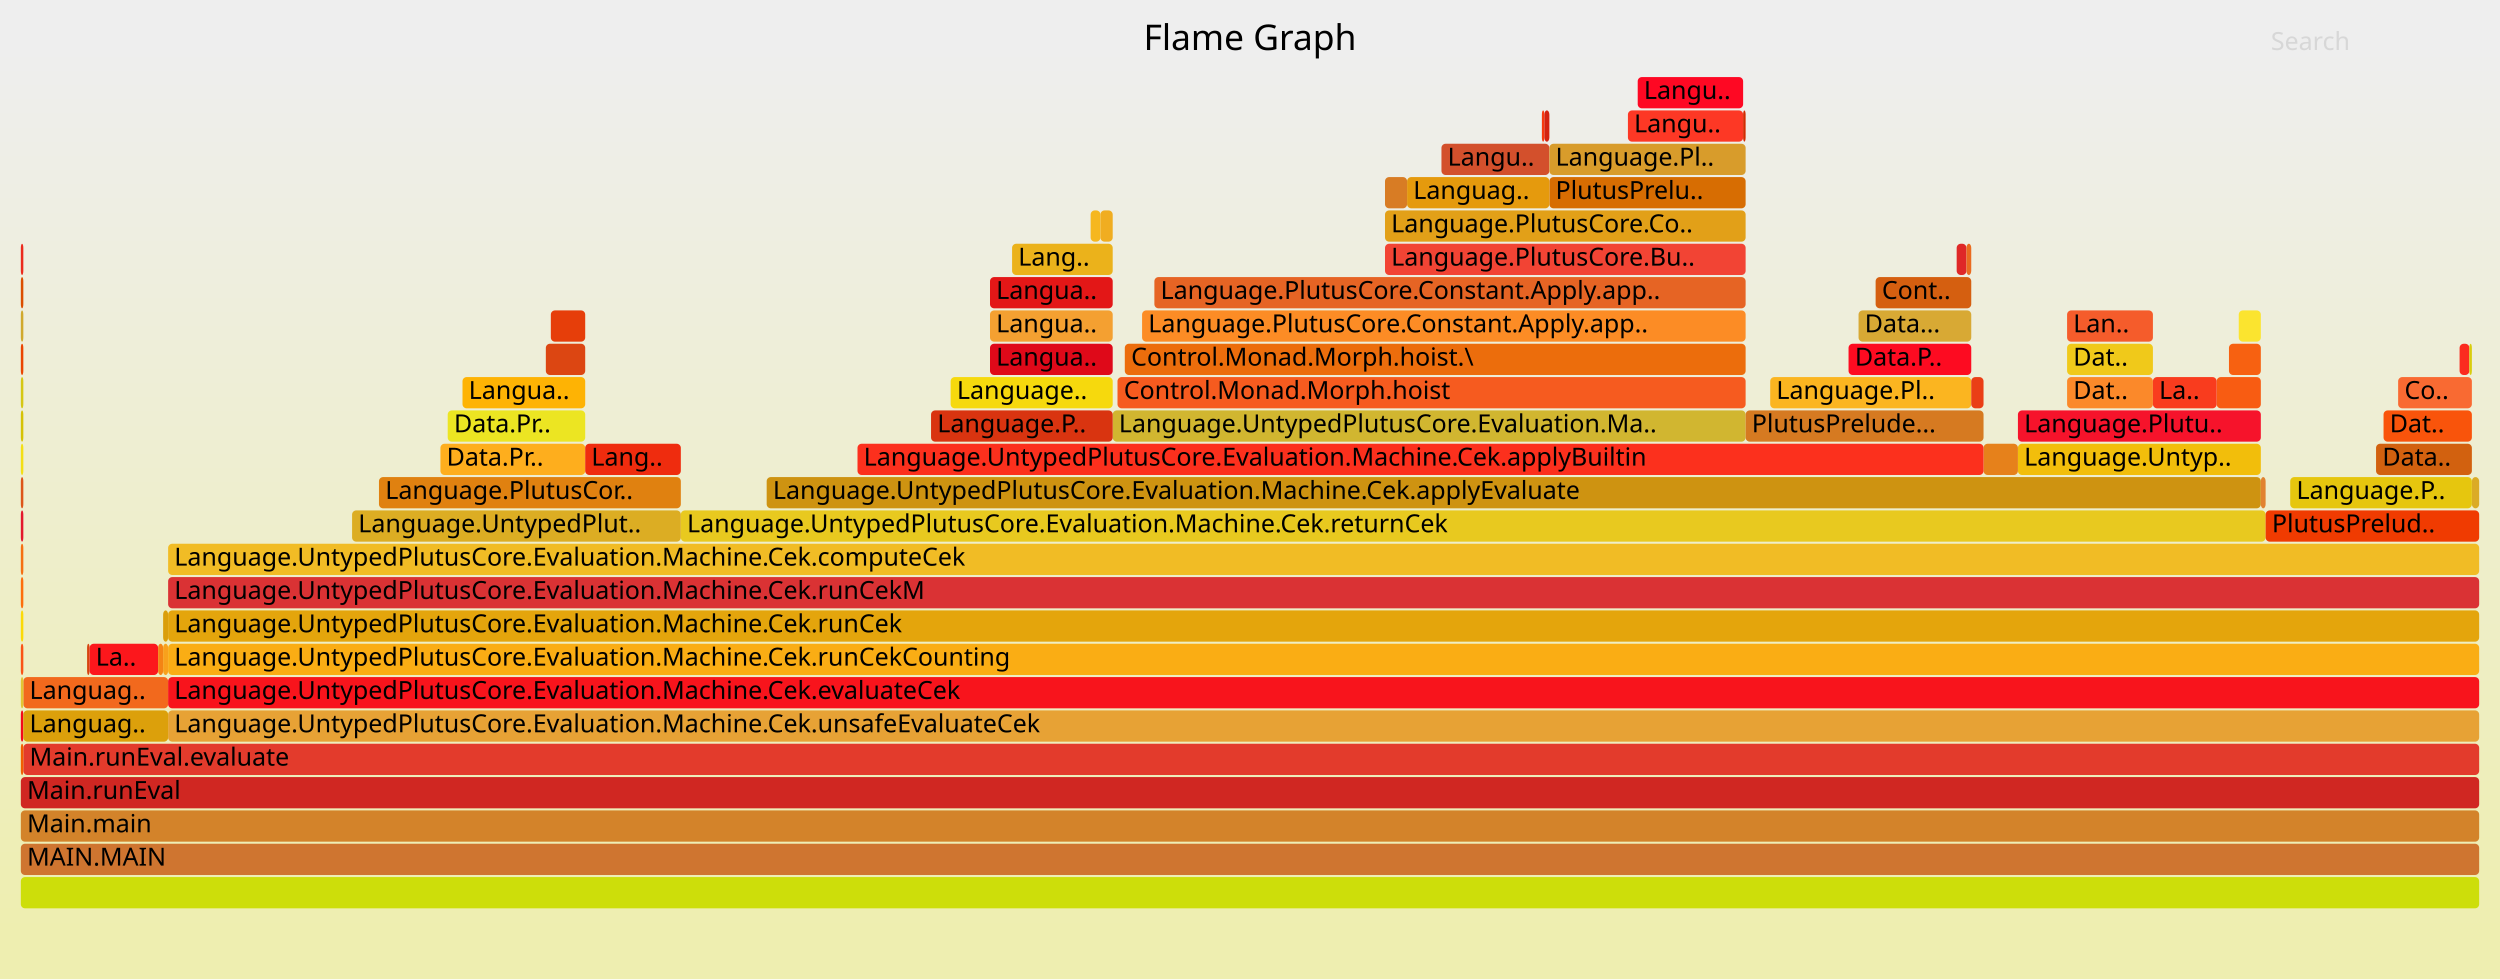
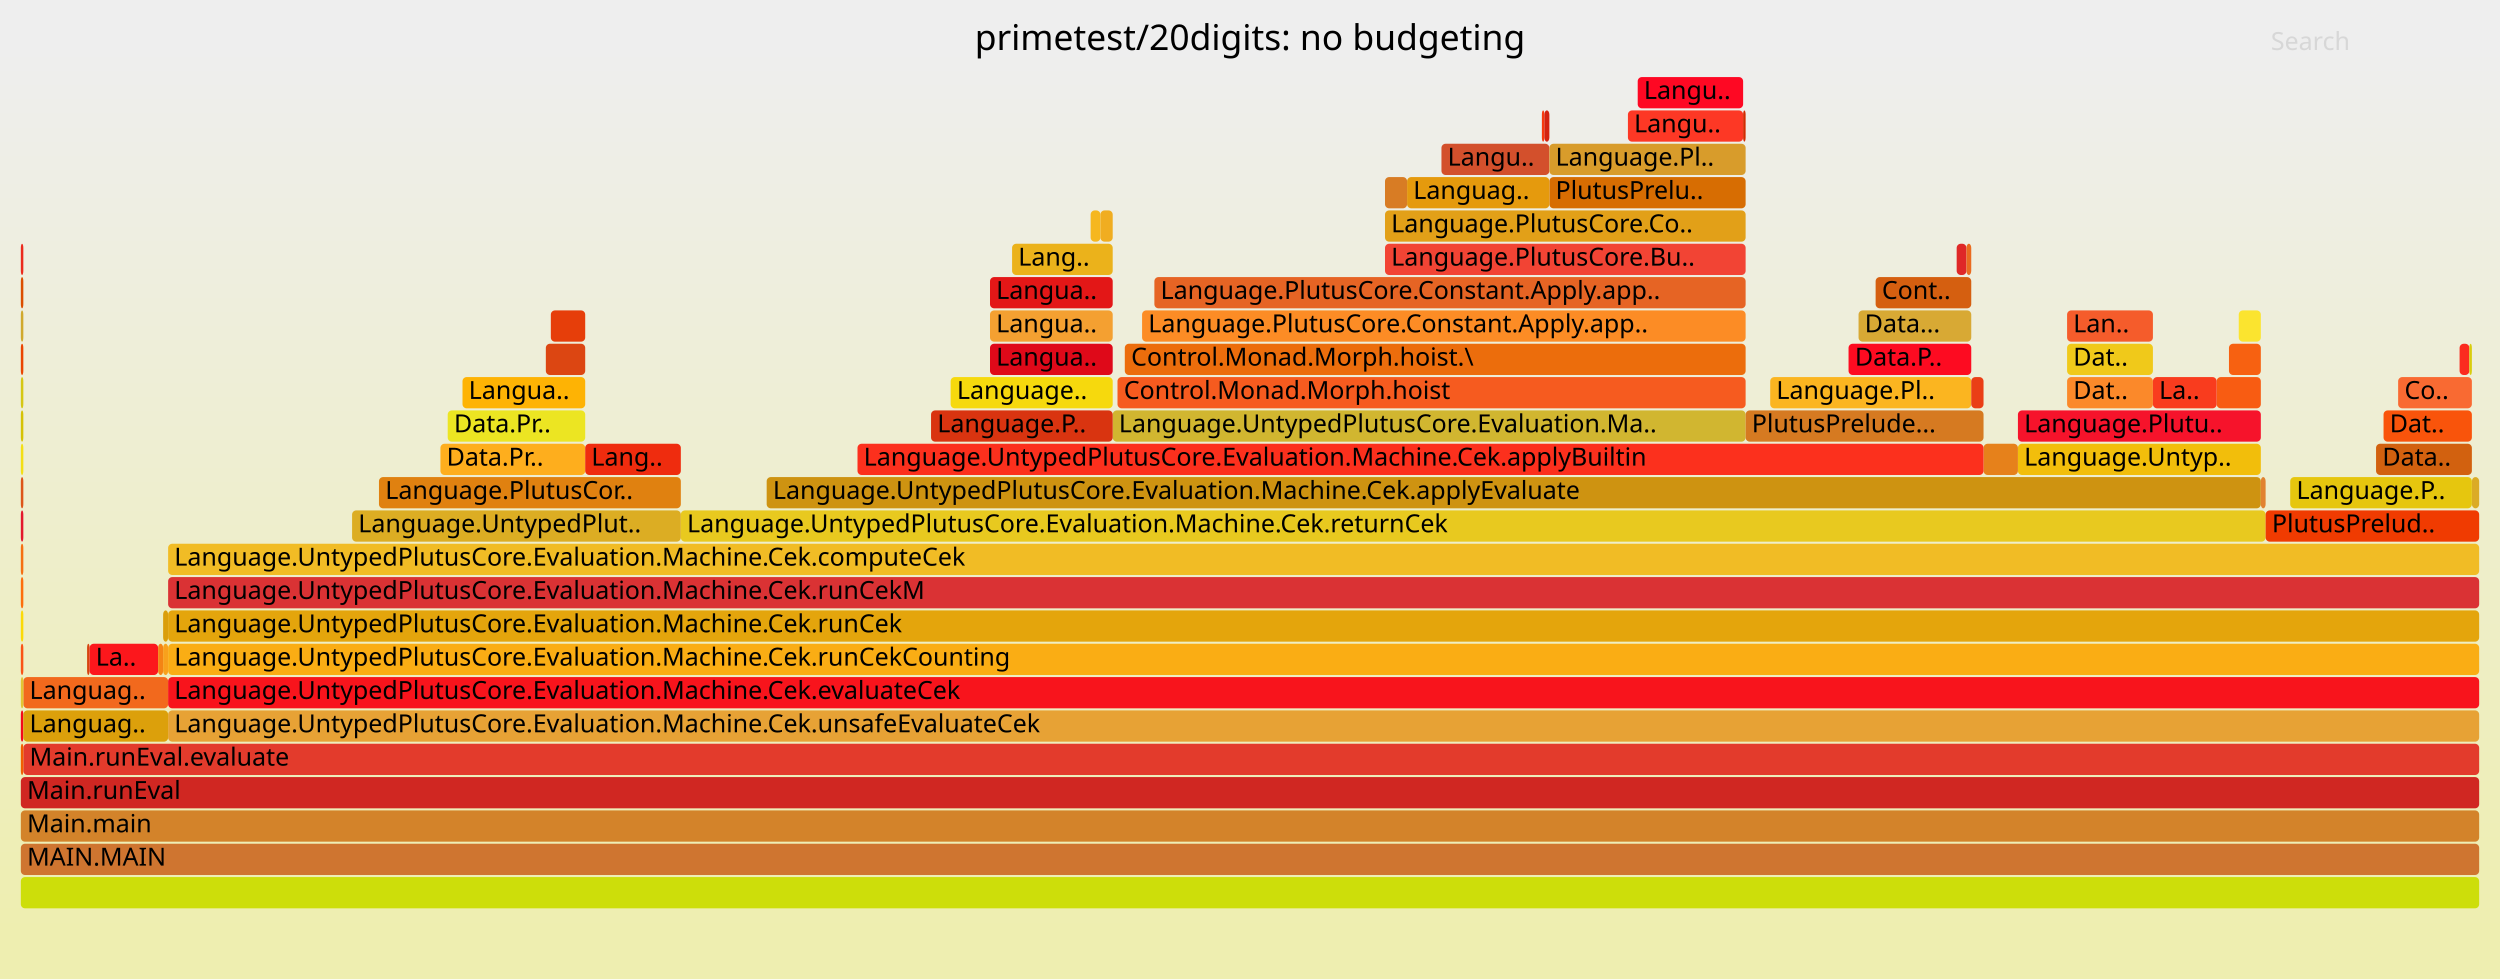
<svg xmlns="http://www.w3.org/2000/svg" version="1.1" width="1200" height="470" viewBox="0 0 1200 470">
  <defs>
    <linearGradient id="background" y1="0" y2="1" x1="0" x2="0">
      <stop stop-color="#eeeeee" offset="5%" />
      <stop stop-color="#eeeeb0" offset="95%" />
    </linearGradient>
  </defs>
  <style type="text/css">
	.func_g:hover { stroke:black; stroke-width:0.5; cursor:pointer; }
</style>
  <rect x="0.0" y="0" width="1200.0" height="470.0" fill="url(#background)" />
-   <text text-anchor="middle" x="600.00" y="24" font-size="17" font-family="Verdana" fill="rgb(0,0,0)">Flame Graph</text>
+   <text text-anchor="middle" x="600.00" y="24" font-size="17" font-family="Verdana" fill="rgb(0,0,0)">primetest/20digits: no budgeting</text>
  <text text-anchor="" x="10.00" y="453" font-size="12" font-family="Verdana" fill="rgb(0,0,0)" id="details"> </text>
  <text text-anchor="" x="10.00" y="24" font-size="12" font-family="Verdana" fill="rgb(0,0,0)" id="unzoom" style="opacity:0.0;cursor:pointer">Reset Zoom</text>
  <text text-anchor="" x="1090.00" y="24" font-size="12" font-family="Verdana" fill="rgb(0,0,0)" id="search" style="opacity:0.1;cursor:pointer">Search</text>
  <text text-anchor="" x="1090.00" y="453" font-size="12" font-family="Verdana" fill="rgb(0,0,0)" id="matched"> </text>
  <g class="func_g">
    <rect x="10.0" y="117" width="1.2" height="15.0" fill="rgb(235,42,29)" rx="2" ry="2" />
    <text text-anchor="" x="13.00" y="127.5" font-size="12" font-family="Verdana" fill="rgb(0,0,0)" />
  </g>
  <g class="func_g">
    <rect x="11.2" y="325" width="69.5" height="15.0" fill="rgb(242,105,29)" rx="2" ry="2" />
    <text text-anchor="" x="14.18" y="335.5" font-size="12" font-family="Verdana" fill="rgb(0,0,0)">Languag..</text>
  </g>
  <g class="func_g">
    <rect x="992.2" y="181" width="41.2" height="15.0" fill="rgb(251,137,42)" rx="2" ry="2" />
    <text text-anchor="" x="995.16" y="191.5" font-size="12" font-family="Verdana" fill="rgb(0,0,0)">Dat..</text>
  </g>
  <g class="func_g">
    <rect x="10.0" y="261" width="1.2" height="15.0" fill="rgb(245,111,18)" rx="2" ry="2" />
    <text text-anchor="" x="13.00" y="271.5" font-size="12" font-family="Verdana" fill="rgb(0,0,0)" />
  </g>
  <g class="func_g">
    <rect x="10.0" y="213" width="1.2" height="15.0" fill="rgb(243,223,21)" rx="2" ry="2" />
    <text text-anchor="" x="13.00" y="223.5" font-size="12" font-family="Verdana" fill="rgb(0,0,0)" />
  </g>
  <g class="func_g">
    <rect x="900.3" y="133" width="45.9" height="15.0" fill="rgb(213,95,16)" rx="2" ry="2" />
    <text text-anchor="" x="903.30" y="143.5" font-size="12" font-family="Verdana" fill="rgb(0,0,0)">Cont..</text>
  </g>
  <g class="func_g">
    <rect x="740.1" y="53" width="1.2" height="15.0" fill="rgb(247,57,15)" rx="2" ry="2" />
    <text text-anchor="" x="743.14" y="63.5" font-size="12" font-family="Verdana" fill="rgb(0,0,0)" />
  </g>
  <g class="func_g">
    <rect x="222.0" y="181" width="58.9" height="15.0" fill="rgb(254,179,4)" rx="2" ry="2" />
    <text text-anchor="" x="224.98" y="191.5" font-size="12" font-family="Verdana" fill="rgb(0,0,0)">Langua..</text>
  </g>
  <g class="func_g">
    <rect x="968.6" y="213" width="116.6" height="15.0" fill="rgb(242,190,11)" rx="2" ry="2" />
    <text text-anchor="" x="971.60" y="223.5" font-size="12" font-family="Verdana" fill="rgb(0,0,0)">Language.Untyp..</text>
  </g>
  <g class="func_g">
    <rect x="781.4" y="53" width="55.3" height="15.0" fill="rgb(253,56,37)" rx="2" ry="2" />
    <text text-anchor="" x="784.36" y="63.5" font-size="12" font-family="Verdana" fill="rgb(0,0,0)">Langu..</text>
  </g>
  <g class="func_g">
    <rect x="664.8" y="101" width="173.1" height="15.0" fill="rgb(226,160,24)" rx="2" ry="2" />
    <text text-anchor="" x="667.77" y="111.5" font-size="12" font-family="Verdana" fill="rgb(0,0,0)">Language.PlutusCore.Co..</text>
  </g>
  <g class="func_g">
    <rect x="10.0" y="389" width="1180.0" height="15.0" fill="rgb(211,131,42)" rx="2" ry="2" />
    <text text-anchor="" x="13.00" y="399.5" font-size="12" font-family="Verdana" fill="rgb(0,0,0)">Main.main</text>
  </g>
  <g class="func_g">
    <rect x="849.7" y="181" width="96.5" height="15.0" fill="rgb(251,181,32)" rx="2" ry="2" />
    <text text-anchor="" x="852.66" y="191.5" font-size="12" font-family="Verdana" fill="rgb(0,0,0)">Language.Pl..</text>
  </g>
  <g class="func_g">
    <rect x="475.2" y="149" width="58.9" height="15.0" fill="rgb(244,160,49)" rx="2" ry="2" />
    <text text-anchor="" x="478.17" y="159.5" font-size="12" font-family="Verdana" fill="rgb(0,0,0)">Langua..</text>
  </g>
  <g class="func_g">
    <rect x="528.2" y="101" width="5.9" height="15.0" fill="rgb(240,173,33)" rx="2" ry="2" />
    <text text-anchor="" x="531.16" y="111.5" font-size="12" font-family="Verdana" fill="rgb(0,0,0)" />
  </g>
  <g class="func_g">
    <rect x="1144.1" y="197" width="42.4" height="15.0" fill="rgb(249,84,11)" rx="2" ry="2" />
    <text text-anchor="" x="1147.07" y="207.5" font-size="12" font-family="Verdana" fill="rgb(0,0,0)">Dat..</text>
  </g>
  <g class="func_g">
    <rect x="214.9" y="197" width="66.0" height="15.0" fill="rgb(236,229,34)" rx="2" ry="2" />
    <text text-anchor="" x="217.91" y="207.5" font-size="12" font-family="Verdana" fill="rgb(0,0,0)">Data.Pr..</text>
  </g>
  <g class="func_g">
    <rect x="41.8" y="309" width="1.2" height="15.0" fill="rgb(214,68,16)" rx="2" ry="2" />
    <text text-anchor="" x="44.80" y="319.5" font-size="12" font-family="Verdana" fill="rgb(0,0,0)" />
  </g>
  <g class="func_g">
    <rect x="892.1" y="149" width="54.1" height="15.0" fill="rgb(216,169,52)" rx="2" ry="2" />
    <text text-anchor="" x="895.06" y="159.5" font-size="12" font-family="Verdana" fill="rgb(0,0,0)">Data...</text>
  </g>
  <g class="func_g">
    <rect x="743.7" y="85" width="94.2" height="15.0" fill="rgb(215,109,2)" rx="2" ry="2" />
    <text text-anchor="" x="746.67" y="95.5" font-size="12" font-family="Verdana" fill="rgb(0,0,0)">PlutusPrelu..</text>
  </g>
  <g class="func_g">
    <rect x="534.1" y="197" width="303.8" height="15.0" fill="rgb(209,182,48)" rx="2" ry="2" />
    <text text-anchor="" x="537.05" y="207.5" font-size="12" font-family="Verdana" fill="rgb(0,0,0)">Language.UntypedPlutusCore.Evaluation.Ma..</text>
  </g>
  <g class="func_g">
    <rect x="10.0" y="309" width="1.2" height="15.0" fill="rgb(250,84,22)" rx="2" ry="2" />
    <text text-anchor="" x="13.00" y="319.5" font-size="12" font-family="Verdana" fill="rgb(0,0,0)" />
  </g>
  <g class="func_g">
    <rect x="80.7" y="309" width="1109.3" height="15.0" fill="rgb(250,173,20)" rx="2" ry="2" />
    <text text-anchor="" x="83.66" y="319.5" font-size="12" font-family="Verdana" fill="rgb(0,0,0)">Language.UntypedPlutusCore.Evaluation.Machine.Cek.runCekCounting</text>
  </g>
  <g class="func_g">
    <rect x="446.9" y="197" width="87.2" height="15.0" fill="rgb(217,52,16)" rx="2" ry="2" />
    <text text-anchor="" x="449.91" y="207.5" font-size="12" font-family="Verdana" fill="rgb(0,0,0)">Language.P..</text>
  </g>
  <g class="func_g">
    <rect x="181.9" y="229" width="144.9" height="15.0" fill="rgb(224,129,16)" rx="2" ry="2" />
    <text text-anchor="" x="184.94" y="239.5" font-size="12" font-family="Verdana" fill="rgb(0,0,0)">Language.PlutusCor..</text>
  </g>
  <g class="func_g">
    <rect x="548.2" y="149" width="289.7" height="15.0" fill="rgb(252,140,37)" rx="2" ry="2" />
    <text text-anchor="" x="551.18" y="159.5" font-size="12" font-family="Verdana" fill="rgb(0,0,0)">Language.PlutusCore.Constant.Apply.app..</text>
  </g>
  <g class="func_g">
    <rect x="675.4" y="85" width="68.3" height="15.0" fill="rgb(229,154,13)" rx="2" ry="2" />
    <text text-anchor="" x="678.37" y="95.5" font-size="12" font-family="Verdana" fill="rgb(0,0,0)">Languag..</text>
  </g>
  <g class="func_g">
    <rect x="10.0" y="133" width="1.2" height="15.0" fill="rgb(219,78,0)" rx="2" ry="2" />
    <text text-anchor="" x="13.00" y="143.5" font-size="12" font-family="Verdana" fill="rgb(0,0,0)" />
  </g>
  <g class="func_g">
    <rect x="10.0" y="341" width="1.2" height="15.0" fill="rgb(244,9,27)" rx="2" ry="2" />
    <text text-anchor="" x="13.00" y="351.5" font-size="12" font-family="Verdana" fill="rgb(0,0,0)" />
  </g>
  <g class="func_g">
    <rect x="939.2" y="117" width="4.7" height="15.0" fill="rgb(223,40,39)" rx="2" ry="2" />
    <text text-anchor="" x="942.16" y="127.5" font-size="12" font-family="Verdana" fill="rgb(0,0,0)" />
  </g>
  <g class="func_g">
    <rect x="1186.5" y="229" width="3.5" height="15.0" fill="rgb(219,171,38)" rx="2" ry="2" />
    <text text-anchor="" x="1189.47" y="239.5" font-size="12" font-family="Verdana" fill="rgb(0,0,0)" />
  </g>
  <g class="func_g">
    <rect x="1180.6" y="165" width="4.7" height="15.0" fill="rgb(251,43,31)" rx="2" ry="2" />
    <text text-anchor="" x="1183.58" y="175.5" font-size="12" font-family="Verdana" fill="rgb(0,0,0)" />
  </g>
  <g class="func_g">
    <rect x="326.8" y="245" width="760.7" height="15.0" fill="rgb(232,201,31)" rx="2" ry="2" />
    <text text-anchor="" x="329.79" y="255.5" font-size="12" font-family="Verdana" fill="rgb(0,0,0)">Language.UntypedPlutusCore.Evaluation.Machine.Cek.returnCek</text>
  </g>
  <g class="func_g">
    <rect x="264.4" y="149" width="16.5" height="15.0" fill="rgb(230,62,10)" rx="2" ry="2" />
    <text text-anchor="" x="267.37" y="159.5" font-size="12" font-family="Verdana" fill="rgb(0,0,0)" />
  </g>
  <g class="func_g">
    <rect x="368.0" y="229" width="717.2" height="15.0" fill="rgb(206,147,17)" rx="2" ry="2" />
    <text text-anchor="" x="371.00" y="239.5" font-size="12" font-family="Verdana" fill="rgb(0,0,0)">Language.UntypedPlutusCore.Evaluation.Machine.Cek.applyEvaluate</text>
  </g>
  <g class="func_g">
    <rect x="10.0" y="325" width="1.2" height="15.0" fill="rgb(226,198,52)" rx="2" ry="2" />
    <text text-anchor="" x="13.00" y="335.5" font-size="12" font-family="Verdana" fill="rgb(0,0,0)" />
  </g>
  <g class="func_g">
    <rect x="741.3" y="53" width="2.4" height="15.0" fill="rgb(212,34,16)" rx="2" ry="2" />
    <text text-anchor="" x="744.32" y="63.5" font-size="12" font-family="Verdana" fill="rgb(0,0,0)" />
  </g>
  <g class="func_g">
    <rect x="943.9" y="117" width="2.3" height="15.0" fill="rgb(234,107,31)" rx="2" ry="2" />
    <text text-anchor="" x="946.87" y="127.5" font-size="12" font-family="Verdana" fill="rgb(0,0,0)" />
  </g>
  <g class="func_g">
    <rect x="952.1" y="213" width="16.5" height="15.0" fill="rgb(230,129,27)" rx="2" ry="2" />
    <text text-anchor="" x="955.12" y="223.5" font-size="12" font-family="Verdana" fill="rgb(0,0,0)" />
  </g>
  <g class="func_g">
    <rect x="475.2" y="133" width="58.9" height="15.0" fill="rgb(227,23,23)" rx="2" ry="2" />
    <text text-anchor="" x="478.17" y="143.5" font-size="12" font-family="Verdana" fill="rgb(0,0,0)">Langua..</text>
  </g>
  <g class="func_g">
    <rect x="10.0" y="229" width="1.2" height="15.0" fill="rgb(221,85,25)" rx="2" ry="2" />
    <text text-anchor="" x="13.00" y="239.5" font-size="12" font-family="Verdana" fill="rgb(0,0,0)" />
  </g>
  <g class="func_g">
    <rect x="10.0" y="293" width="1.2" height="15.0" fill="rgb(251,218,7)" rx="2" ry="2" />
    <text text-anchor="" x="13.00" y="303.5" font-size="12" font-family="Verdana" fill="rgb(0,0,0)" />
  </g>
  <g class="func_g">
    <rect x="10.0" y="405" width="1180.0" height="15.0" fill="rgb(207,117,48)" rx="2" ry="2" />
    <text text-anchor="" x="13.00" y="415.5" font-size="12" font-family="Verdana" fill="rgb(0,0,0)">MAIN.MAIN</text>
  </g>
  <g class="func_g">
    <rect x="80.7" y="341" width="1109.3" height="15.0" fill="rgb(231,162,53)" rx="2" ry="2" />
    <text text-anchor="" x="83.66" y="351.5" font-size="12" font-family="Verdana" fill="rgb(0,0,0)">Language.UntypedPlutusCore.Evaluation.Machine.Cek.unsafeEvaluateCek</text>
  </g>
  <g class="func_g">
    <rect x="691.9" y="69" width="51.8" height="15.0" fill="rgb(211,80,44)" rx="2" ry="2" />
    <text text-anchor="" x="694.86" y="79.5" font-size="12" font-family="Verdana" fill="rgb(0,0,0)">Langu..</text>
  </g>
  <g class="func_g">
    <rect x="80.7" y="277" width="1109.3" height="15.0" fill="rgb(218,50,52)" rx="2" ry="2" />
    <text text-anchor="" x="83.66" y="287.5" font-size="12" font-family="Verdana" fill="rgb(0,0,0)">Language.UntypedPlutusCore.Evaluation.Machine.Cek.runCekM</text>
  </g>
  <g class="func_g">
    <rect x="1064.0" y="181" width="21.2" height="15.0" fill="rgb(248,92,18)" rx="2" ry="2" />
    <text text-anchor="" x="1066.99" y="191.5" font-size="12" font-family="Verdana" fill="rgb(0,0,0)" />
  </g>
  <g class="func_g">
    <rect x="1140.5" y="213" width="46.0" height="15.0" fill="rgb(210,97,15)" rx="2" ry="2" />
    <text text-anchor="" x="1143.54" y="223.5" font-size="12" font-family="Verdana" fill="rgb(0,0,0)">Data..</text>
  </g>
  <g class="func_g">
    <rect x="664.8" y="85" width="10.6" height="15.0" fill="rgb(216,124,36)" rx="2" ry="2" />
    <text text-anchor="" x="667.77" y="95.5" font-size="12" font-family="Verdana" fill="rgb(0,0,0)" />
  </g>
  <g class="func_g">
    <rect x="11.2" y="341" width="69.5" height="15.0" fill="rgb(220,160,11)" rx="2" ry="2" />
    <text text-anchor="" x="14.18" y="351.5" font-size="12" font-family="Verdana" fill="rgb(0,0,0)">Languag..</text>
  </g>
  <g class="func_g">
    <rect x="10.0" y="181" width="1.2" height="15.0" fill="rgb(213,199,19)" rx="2" ry="2" />
    <text text-anchor="" x="13.00" y="191.5" font-size="12" font-family="Verdana" fill="rgb(0,0,0)" />
  </g>
  <g class="func_g">
    <rect x="80.7" y="293" width="1109.3" height="15.0" fill="rgb(228,165,12)" rx="2" ry="2" />
    <text text-anchor="" x="83.66" y="303.5" font-size="12" font-family="Verdana" fill="rgb(0,0,0)">Language.UntypedPlutusCore.Evaluation.Machine.Cek.runCek</text>
  </g>
  <g class="func_g">
    <rect x="1085.2" y="229" width="2.3" height="15.0" fill="rgb(225,130,48)" rx="2" ry="2" />
    <text text-anchor="" x="1088.19" y="239.5" font-size="12" font-family="Verdana" fill="rgb(0,0,0)" />
  </g>
  <g class="func_g">
    <rect x="536.4" y="181" width="301.5" height="15.0" fill="rgb(246,91,31)" rx="2" ry="2" />
    <text text-anchor="" x="539.41" y="191.5" font-size="12" font-family="Verdana" fill="rgb(0,0,0)">Control.Monad.Morph.hoist</text>
  </g>
  <g class="func_g">
    <rect x="946.2" y="181" width="5.9" height="15.0" fill="rgb(234,62,22)" rx="2" ry="2" />
    <text text-anchor="" x="949.23" y="191.5" font-size="12" font-family="Verdana" fill="rgb(0,0,0)" />
  </g>
  <g class="func_g">
    <rect x="554.1" y="133" width="283.8" height="15.0" fill="rgb(230,100,36)" rx="2" ry="2" />
    <text text-anchor="" x="557.07" y="143.5" font-size="12" font-family="Verdana" fill="rgb(0,0,0)">Language.PlutusCore.Constant.Apply.app..</text>
  </g>
  <g class="func_g">
    <rect x="475.2" y="165" width="58.9" height="15.0" fill="rgb(223,9,25)" rx="2" ry="2" />
    <text text-anchor="" x="478.17" y="175.5" font-size="12" font-family="Verdana" fill="rgb(0,0,0)">Langua..</text>
  </g>
  <g class="func_g">
    <rect x="10.0" y="149" width="1.2" height="15.0" fill="rgb(208,169,45)" rx="2" ry="2" />
    <text text-anchor="" x="13.00" y="159.5" font-size="12" font-family="Verdana" fill="rgb(0,0,0)" />
  </g>
  <g class="func_g">
    <rect x="80.7" y="261" width="1109.3" height="15.0" fill="rgb(241,188,37)" rx="2" ry="2" />
    <text text-anchor="" x="83.66" y="271.5" font-size="12" font-family="Verdana" fill="rgb(0,0,0)">Language.UntypedPlutusCore.Evaluation.Machine.Cek.computeCek</text>
  </g>
  <g class="func_g">
    <rect x="539.9" y="165" width="298.0" height="15.0" fill="rgb(236,109,12)" rx="2" ry="2" />
    <text text-anchor="" x="542.94" y="175.5" font-size="12" font-family="Verdana" fill="rgb(0,0,0)">Control.Monad.Morph.hoist.\</text>
  </g>
  <g class="func_g">
    <rect x="43.0" y="309" width="32.9" height="15.0" fill="rgb(252,23,28)" rx="2" ry="2" />
    <text text-anchor="" x="45.97" y="319.5" font-size="12" font-family="Verdana" fill="rgb(0,0,0)">La..</text>
  </g>
  <g class="func_g">
    <rect x="664.8" y="117" width="173.1" height="15.0" fill="rgb(242,68,52)" rx="2" ry="2" />
    <text text-anchor="" x="667.77" y="127.5" font-size="12" font-family="Verdana" fill="rgb(0,0,0)">Language.PlutusCore.Bu..</text>
  </g>
  <g class="func_g">
    <rect x="10.0" y="277" width="1.2" height="15.0" fill="rgb(253,110,13)" rx="2" ry="2" />
    <text text-anchor="" x="13.00" y="287.5" font-size="12" font-family="Verdana" fill="rgb(0,0,0)" />
  </g>
  <g class="func_g">
    <rect x="786.1" y="37" width="50.6" height="15.0" fill="rgb(254,8,35)" rx="2" ry="2" />
    <text text-anchor="" x="789.07" y="47.5" font-size="12" font-family="Verdana" fill="rgb(0,0,0)">Langu..</text>
  </g>
  <g class="func_g">
    <rect x="11.2" y="357" width="1178.8" height="15.0" fill="rgb(227,59,44)" rx="2" ry="2" />
    <text text-anchor="" x="14.18" y="367.5" font-size="12" font-family="Verdana" fill="rgb(0,0,0)">Main.runEval.evaluate</text>
  </g>
  <g class="func_g">
    <rect x="968.6" y="197" width="116.6" height="15.0" fill="rgb(246,19,43)" rx="2" ry="2" />
    <text text-anchor="" x="971.60" y="207.5" font-size="12" font-family="Verdana" fill="rgb(0,0,0)">Language.Plutu..</text>
  </g>
  <g class="func_g">
    <rect x="887.3" y="165" width="58.9" height="15.0" fill="rgb(253,11,33)" rx="2" ry="2" />
    <text text-anchor="" x="890.35" y="175.5" font-size="12" font-family="Verdana" fill="rgb(0,0,0)">Data.P..</text>
  </g>
  <g class="func_g">
    <rect x="743.7" y="69" width="94.2" height="15.0" fill="rgb(216,156,43)" rx="2" ry="2" />
    <text text-anchor="" x="746.67" y="79.5" font-size="12" font-family="Verdana" fill="rgb(0,0,0)">Language.Pl..</text>
  </g>
  <g class="func_g">
    <rect x="169.0" y="245" width="157.8" height="15.0" fill="rgb(220,173,35)" rx="2" ry="2" />
    <text text-anchor="" x="171.98" y="255.5" font-size="12" font-family="Verdana" fill="rgb(0,0,0)">Language.UntypedPlut..</text>
  </g>
  <g class="func_g">
    <rect x="836.7" y="53" width="1.2" height="15.0" fill="rgb(211,43,2)" rx="2" ry="2" />
    <text text-anchor="" x="839.71" y="63.5" font-size="12" font-family="Verdana" fill="rgb(0,0,0)" />
  </g>
  <g class="func_g">
    <rect x="1185.3" y="165" width="1.2" height="15.0" fill="rgb(216,205,13)" rx="2" ry="2" />
    <text text-anchor="" x="1188.29" y="175.5" font-size="12" font-family="Verdana" fill="rgb(0,0,0)" />
  </g>
  <g class="func_g">
    <rect x="78.3" y="309" width="2.4" height="15.0" fill="rgb(248,161,28)" rx="2" ry="2" />
    <text text-anchor="" x="81.30" y="319.5" font-size="12" font-family="Verdana" fill="rgb(0,0,0)" />
  </g>
  <g class="func_g">
    <rect x="10.0" y="197" width="1.2" height="15.0" fill="rgb(213,194,5)" rx="2" ry="2" />
    <text text-anchor="" x="13.00" y="207.5" font-size="12" font-family="Verdana" fill="rgb(0,0,0)" />
  </g>
  <g class="func_g">
    <rect x="837.9" y="197" width="114.2" height="15.0" fill="rgb(214,122,33)" rx="2" ry="2" />
    <text text-anchor="" x="840.88" y="207.5" font-size="12" font-family="Verdana" fill="rgb(0,0,0)">PlutusPrelude...</text>
  </g>
  <g class="func_g">
    <rect x="211.4" y="213" width="69.5" height="15.0" fill="rgb(254,174,29)" rx="2" ry="2" />
    <text text-anchor="" x="214.38" y="223.5" font-size="12" font-family="Verdana" fill="rgb(0,0,0)">Data.Pr..</text>
  </g>
  <g class="func_g">
    <rect x="1087.5" y="245" width="102.5" height="15.0" fill="rgb(240,59,1)" rx="2" ry="2" />
    <text text-anchor="" x="1090.54" y="255.5" font-size="12" font-family="Verdana" fill="rgb(0,0,0)">PlutusPrelud..</text>
  </g>
  <g class="func_g">
    <rect x="262.0" y="165" width="18.9" height="15.0" fill="rgb(220,70,18)" rx="2" ry="2" />
    <text text-anchor="" x="265.02" y="175.5" font-size="12" font-family="Verdana" fill="rgb(0,0,0)" />
  </g>
  <g class="func_g">
    <rect x="78.3" y="293" width="2.4" height="15.0" fill="rgb(218,158,11)" rx="2" ry="2" />
    <text text-anchor="" x="81.30" y="303.5" font-size="12" font-family="Verdana" fill="rgb(0,0,0)" />
  </g>
  <g class="func_g">
    <rect x="75.9" y="309" width="2.4" height="15.0" fill="rgb(244,132,20)" rx="2" ry="2" />
    <text text-anchor="" x="78.95" y="319.5" font-size="12" font-family="Verdana" fill="rgb(0,0,0)" />
  </g>
  <g class="func_g">
    <rect x="523.5" y="101" width="4.7" height="15.0" fill="rgb(246,183,31)" rx="2" ry="2" />
    <text text-anchor="" x="526.45" y="111.5" font-size="12" font-family="Verdana" fill="rgb(0,0,0)" />
  </g>
  <g class="func_g">
    <rect x="456.3" y="181" width="77.8" height="15.0" fill="rgb(246,217,13)" rx="2" ry="2" />
    <text text-anchor="" x="459.33" y="191.5" font-size="12" font-family="Verdana" fill="rgb(0,0,0)">Language..</text>
  </g>
  <g class="func_g">
    <rect x="1099.3" y="229" width="87.2" height="15.0" fill="rgb(230,198,14)" rx="2" ry="2" />
    <text text-anchor="" x="1102.32" y="239.5" font-size="12" font-family="Verdana" fill="rgb(0,0,0)">Language.P..</text>
  </g>
  <g class="func_g">
    <rect x="10.0" y="373" width="1180.0" height="15.0" fill="rgb(208,39,34)" rx="2" ry="2" />
    <text text-anchor="" x="13.00" y="383.5" font-size="12" font-family="Verdana" fill="rgb(0,0,0)">Main.runEval</text>
  </g>
  <g class="func_g">
    <rect x="1151.1" y="181" width="35.4" height="15.0" fill="rgb(249,106,50)" rx="2" ry="2" />
    <text text-anchor="" x="1154.14" y="191.5" font-size="12" font-family="Verdana" fill="rgb(0,0,0)">Co..</text>
  </g>
  <g class="func_g">
    <rect x="992.2" y="165" width="41.2" height="15.0" fill="rgb(240,201,26)" rx="2" ry="2" />
    <text text-anchor="" x="995.16" y="175.5" font-size="12" font-family="Verdana" fill="rgb(0,0,0)">Dat..</text>
  </g>
  <g class="func_g">
    <rect x="80.7" y="325" width="1109.3" height="15.0" fill="rgb(248,20,28)" rx="2" ry="2" />
    <text text-anchor="" x="83.66" y="335.5" font-size="12" font-family="Verdana" fill="rgb(0,0,0)">Language.UntypedPlutusCore.Evaluation.Machine.Cek.evaluateCek</text>
  </g>
  <g class="func_g">
    <rect x="992.2" y="149" width="41.2" height="15.0" fill="rgb(245,92,43)" rx="2" ry="2" />
    <text text-anchor="" x="995.16" y="159.5" font-size="12" font-family="Verdana" fill="rgb(0,0,0)">Lan..</text>
  </g>
  <g class="func_g">
    <rect x="485.8" y="117" width="48.3" height="15.0" fill="rgb(235,178,27)" rx="2" ry="2" />
    <text text-anchor="" x="488.77" y="127.5" font-size="12" font-family="Verdana" fill="rgb(0,0,0)">Lang..</text>
  </g>
  <g class="func_g">
    <rect x="280.9" y="213" width="45.9" height="15.0" fill="rgb(239,44,14)" rx="2" ry="2" />
    <text text-anchor="" x="283.86" y="223.5" font-size="12" font-family="Verdana" fill="rgb(0,0,0)">Lang..</text>
  </g>
  <g class="func_g">
    <rect x="1074.6" y="149" width="10.6" height="15.0" fill="rgb(251,228,47)" rx="2" ry="2" />
    <text text-anchor="" x="1077.59" y="159.5" font-size="12" font-family="Verdana" fill="rgb(0,0,0)" />
  </g>
  <g class="func_g">
    <rect x="10.0" y="165" width="1.2" height="15.0" fill="rgb(234,69,1)" rx="2" ry="2" />
    <text text-anchor="" x="13.00" y="175.5" font-size="12" font-family="Verdana" fill="rgb(0,0,0)" />
  </g>
  <g class="func_g">
    <rect x="1069.9" y="165" width="15.3" height="15.0" fill="rgb(247,97,17)" rx="2" ry="2" />
    <text text-anchor="" x="1072.88" y="175.5" font-size="12" font-family="Verdana" fill="rgb(0,0,0)" />
  </g>
  <g class="func_g">
    <rect x="1033.4" y="181" width="30.6" height="15.0" fill="rgb(249,60,30)" rx="2" ry="2" />
    <text text-anchor="" x="1036.37" y="191.5" font-size="12" font-family="Verdana" fill="rgb(0,0,0)">La..</text>
  </g>
  <g class="func_g">
    <rect x="10.0" y="421" width="1180.0" height="15.0" fill="rgb(205,222,10)" rx="2" ry="2" />
    <text text-anchor="" x="13.00" y="431.5" font-size="12" font-family="Verdana" fill="rgb(0,0,0)" />
  </g>
  <g class="func_g">
    <rect x="10.0" y="245" width="1.2" height="15.0" fill="rgb(227,24,45)" rx="2" ry="2" />
    <text text-anchor="" x="13.00" y="255.5" font-size="12" font-family="Verdana" fill="rgb(0,0,0)" />
  </g>
  <g class="func_g">
    <rect x="411.6" y="213" width="540.5" height="15.0" fill="rgb(252,48,29)" rx="2" ry="2" />
    <text text-anchor="" x="414.58" y="223.5" font-size="12" font-family="Verdana" fill="rgb(0,0,0)">Language.UntypedPlutusCore.Evaluation.Machine.Cek.applyBuiltin</text>
  </g>
  <g class="func_g">
    <rect x="10.0" y="357" width="1.2" height="15.0" fill="rgb(242,95,1)" rx="2" ry="2" />
    <text text-anchor="" x="13.00" y="367.5" font-size="12" font-family="Verdana" fill="rgb(0,0,0)" />
  </g>
</svg>
